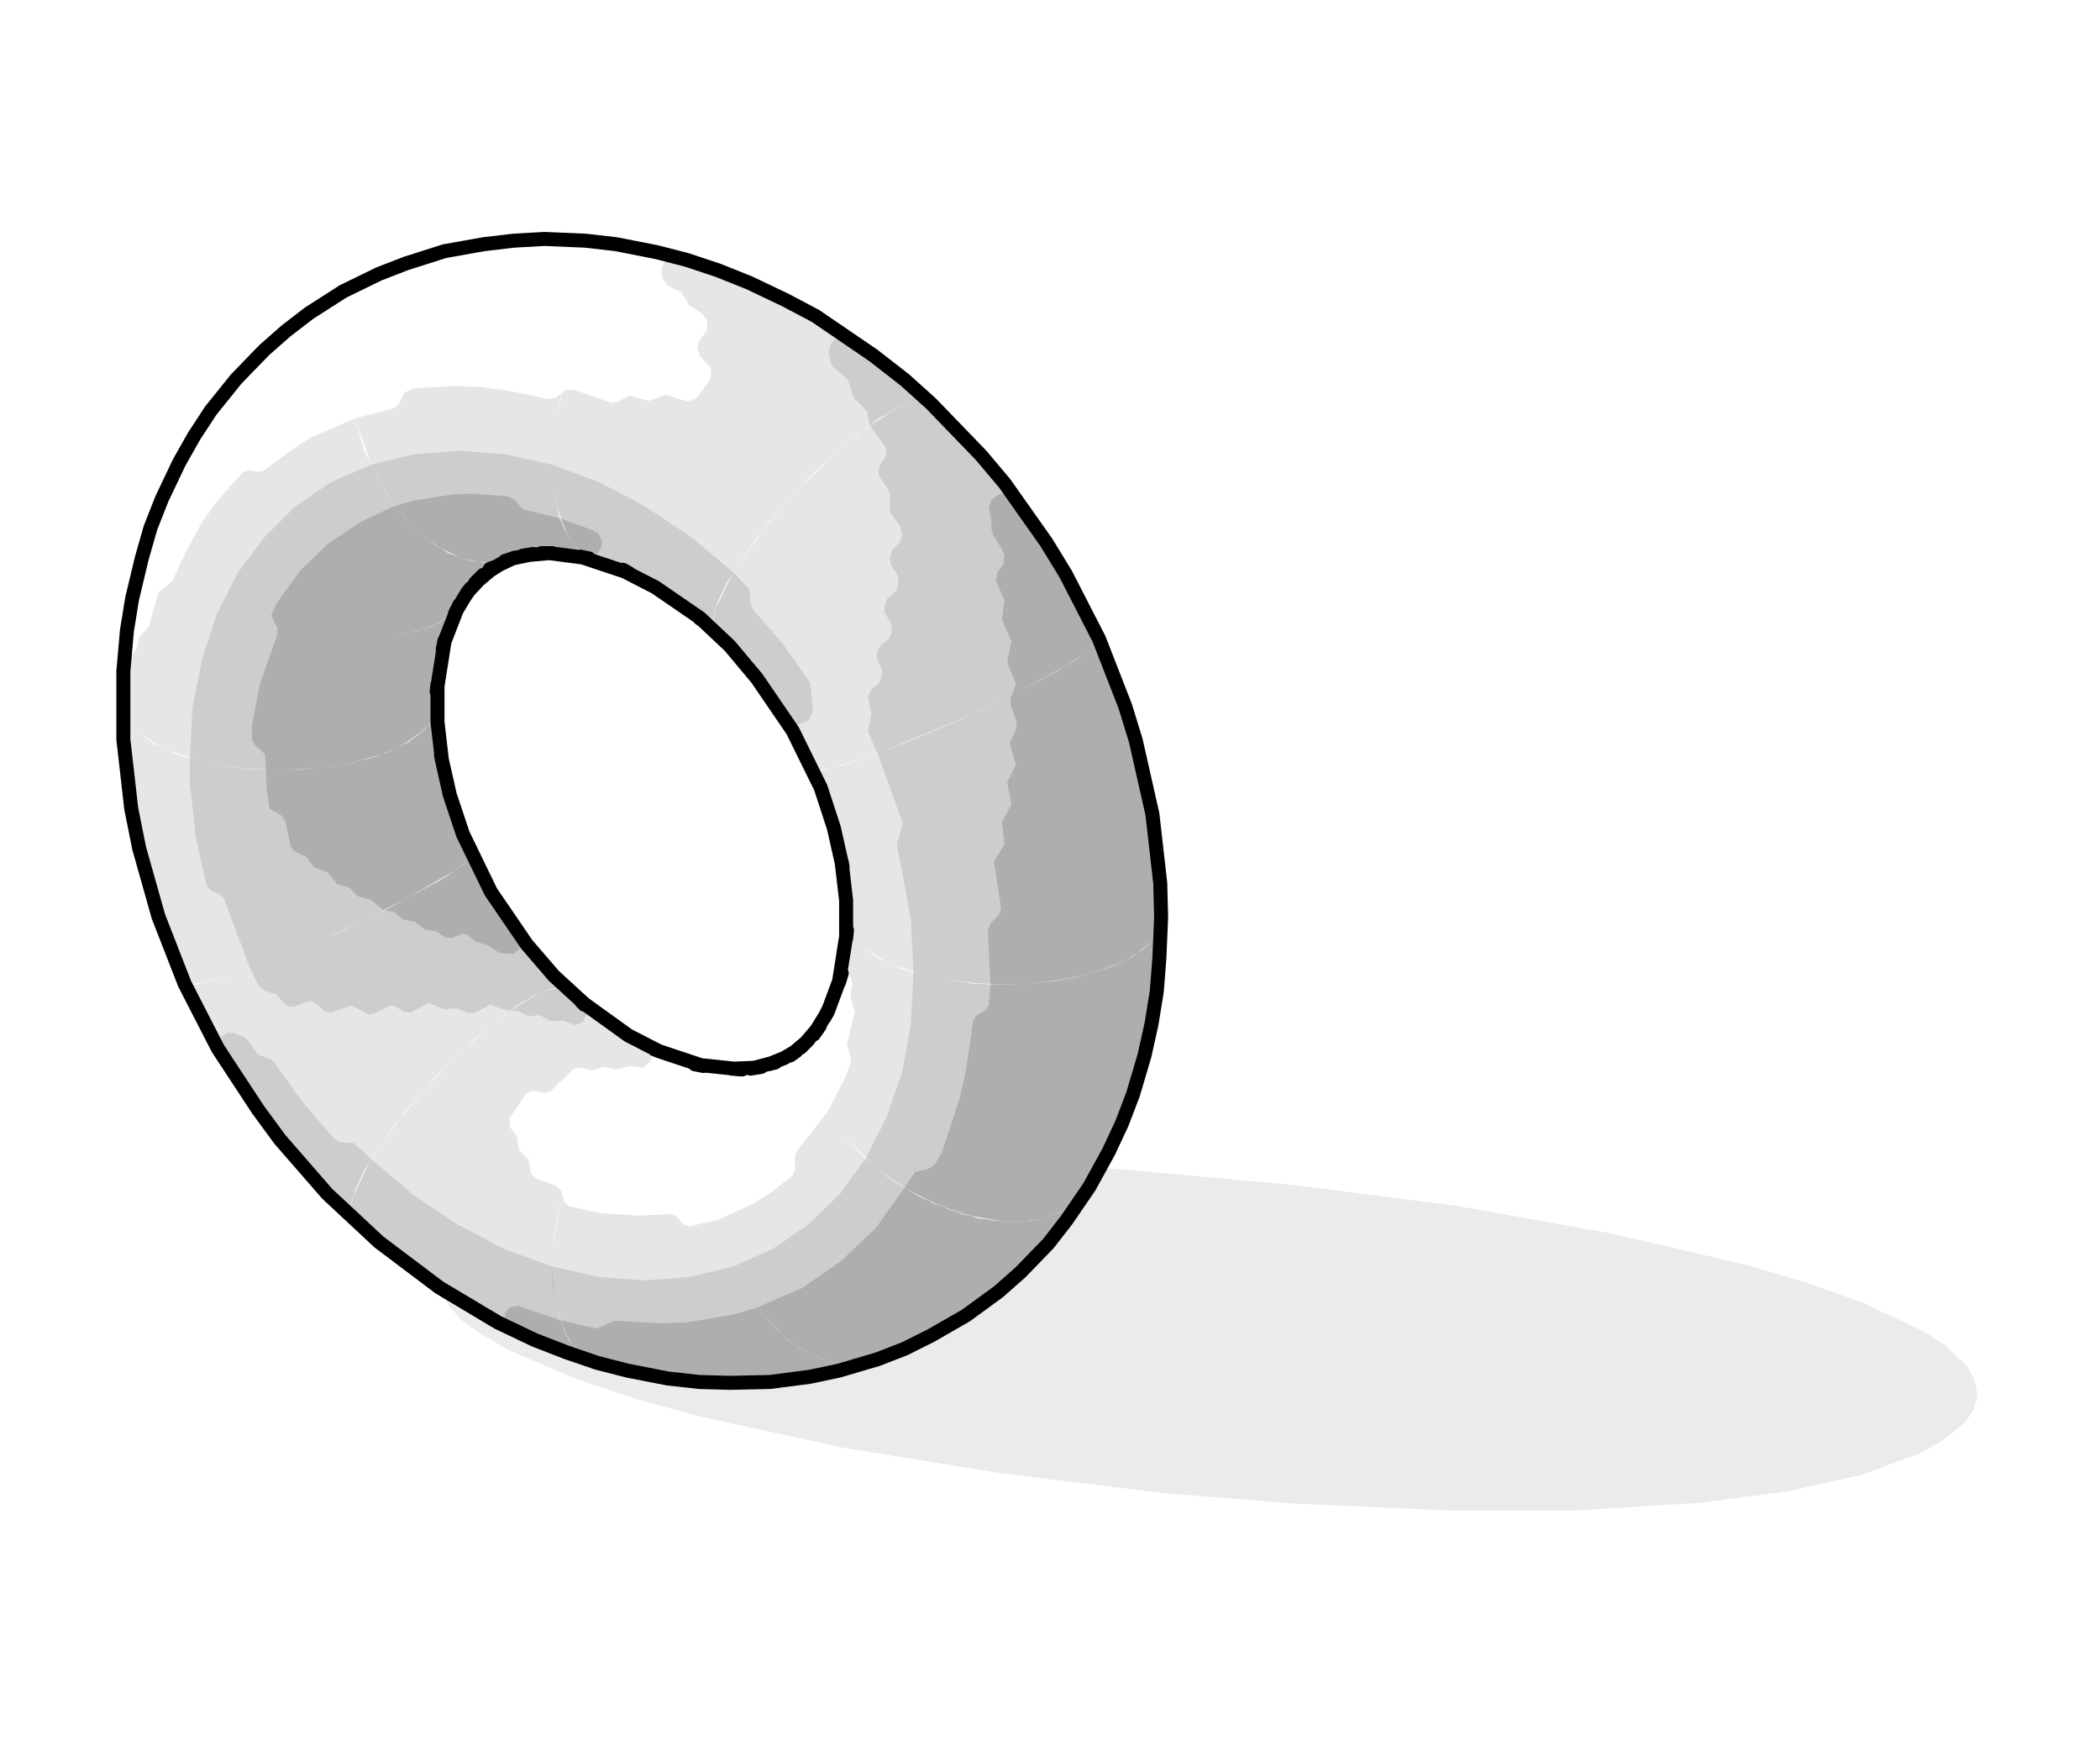
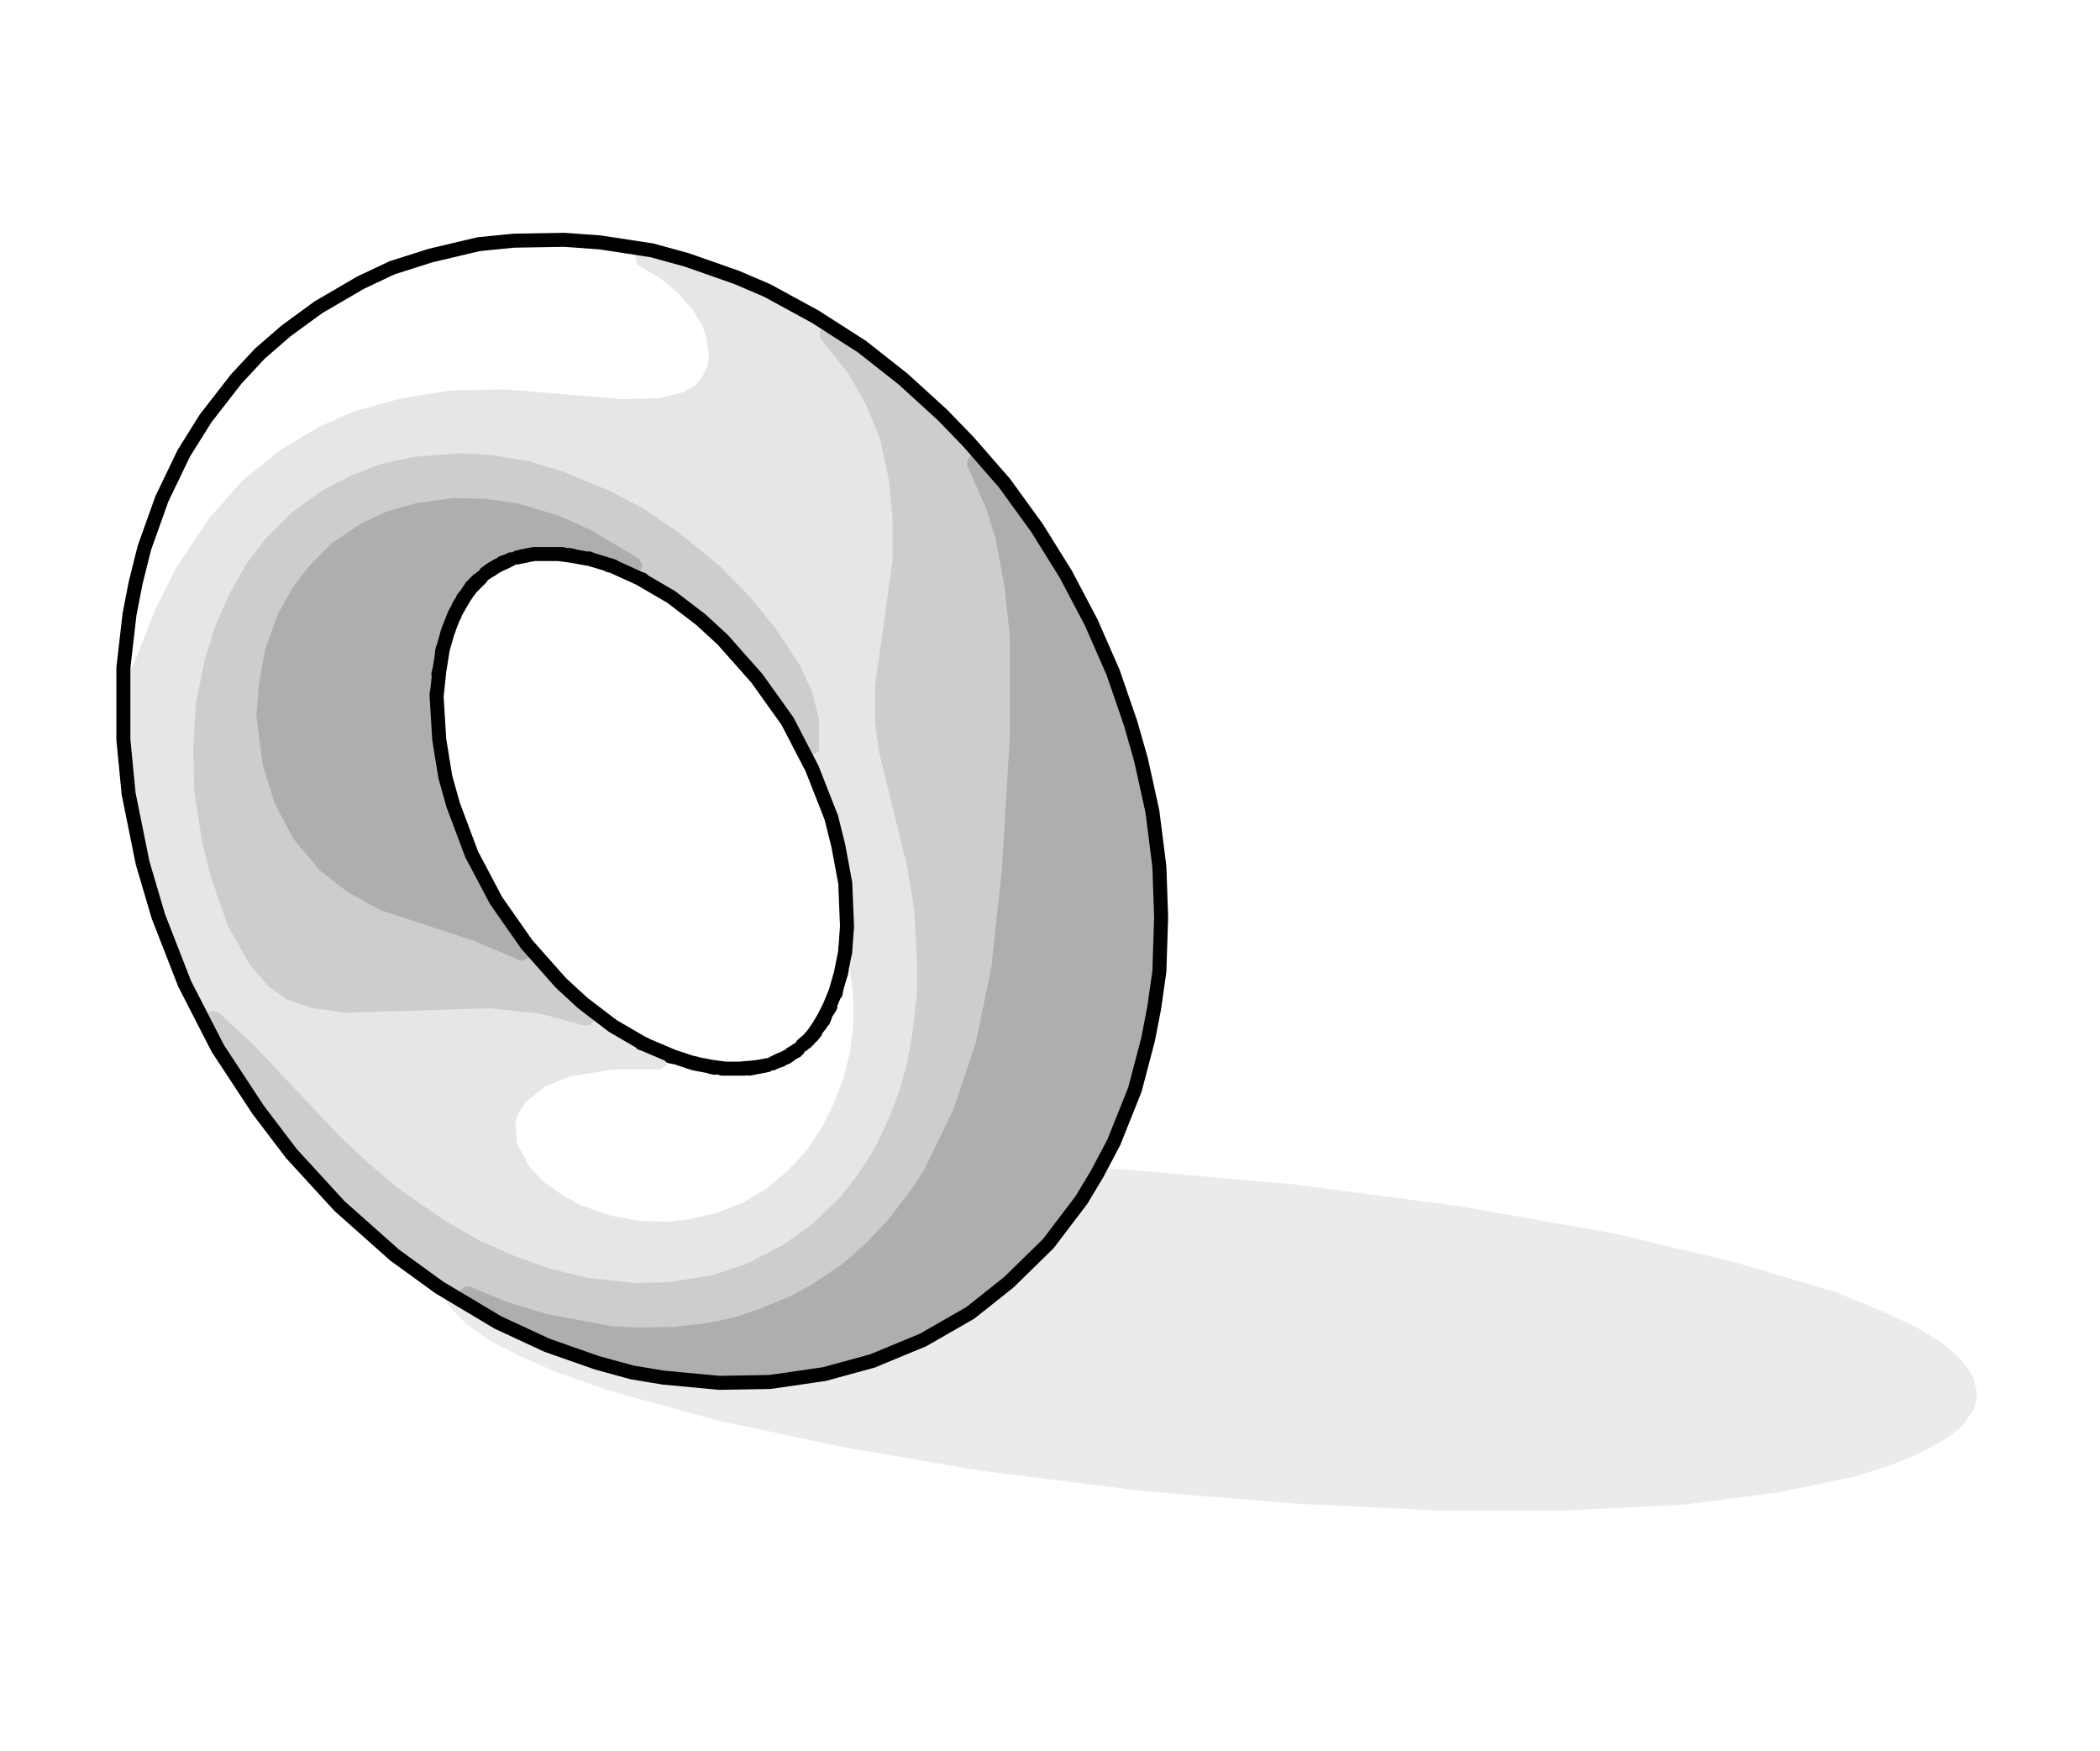
<svg xmlns="http://www.w3.org/2000/svg" viewBox="0 0 240 200" role="img">
  <g fill="currentColor" stroke="none" fill-rule="evenodd">
-     <path fill-opacity="0.08" d="M50.4 147.2 L56.9 151.1 L61.1 153.1 L68.2 155.7 L71.7 156.6 L76.3 157.5 L83.4 158.0 L88.0 157.9 L92.6 157.3 L99.1 155.7 L103.4 154.1 L107.5 152.1 L110.4 150.3 L114.1 147.6 L116.6 145.4 L119.8 142.1 L122.6 138.4 L125.7 133.5 L128.2 133.6 L147.9 135.4 L166.6 137.8 L184.0 140.9 L199.9 144.6 L206.3 146.5 L212.8 148.8 L220.0 152.2 L222.3 153.7 L224.9 156.2 L225.7 157.8 L226.0 159.4 L225.6 161.0 L224.6 162.5 L222.0 164.6 L219.5 166.0 L212.8 168.5 L204.3 170.4 L194.3 171.7 L179.8 172.6 L166.0 172.6 L148.0 171.8 L133.0 170.6 L114.2 168.3 L96.3 165.4 L79.8 161.8 L72.9 159.9 L66.0 157.6 L58.0 154.2 L54.8 152.3 L52.7 150.8 L51.3 149.2Z" />
-     <path fill-opacity="0.08" d="M63.4 148.3 L63.1 146.4 L63.1 144.7Z" />
-     <path fill-opacity="0.08" d="M64.4 152.0 L63.9 150.8 L63.7 150.0 L63.9 150.8Z" />
-     <path fill-opacity="0.1" d="M81.5 71.8 L81.7 69.7 L83.8 65.4 L87.6 60.0 L92.6 54.4 L97.9 49.7 L102.5 46.6 L104.2 45.9 L105.6 45.7 L106.5 46.2 L112.1 52.0 L117.2 58.5 L121.8 65.5 L125.6 73.0 L125.4 73.5 L124.5 74.3 L122.0 76.0 L111.8 81.3 L100.3 86.1 L96.5 87.4 L93.4 88.0 L92.8 87.8 L90.6 83.5 L88.0 79.4ZM93.8 90.0 L92.8 87.8 L93.9 88.0 L97.6 87.0 L103.3 85.0 L110.1 82.1 L120.8 76.7 L124.5 74.3 L125.4 73.5 L125.6 73.0 L128.6 80.7 L130.8 88.5 L132.3 97.0 L132.7 104.7 L132.4 106.4 L131.3 107.9 L130.5 108.6 L128.3 109.9 L124.0 111.4 L118.8 112.3 L113.2 112.5 L109.5 112.2 L106.0 111.6 L101.6 110.1 L98.5 108.1 L97.3 106.6 L96.9 105.9 L96.5 100.7 L95.9 96.8ZM67.3 63.7 L66.5 63.2 L65.0 61.5 L63.9 59.2 L63.1 54.8 L63.1 51.4 L63.6 47.8 L64.3 44.8 L64.8 44.5 L65.8 44.6 L69.8 46.0 L70.6 45.9 L71.9 45.2 L74.2 45.8 L76.1 45.1 L78.6 45.9 L79.6 45.5 L81.0 43.6 L81.3 42.8 L81.2 42.0 L80.0 40.7 L79.7 39.8 L79.9 39.0 L80.8 37.7 L80.8 36.6 L80.2 35.8 L78.8 34.9 L77.9 33.4 L76.4 32.7 L75.9 32.1 L75.6 31.4 L75.6 30.6 L75.9 30.0 L76.5 29.5 L78.5 29.7 L82.1 30.9 L86.4 32.6 L93.2 36.1 L99.9 40.6 L106.4 46.1 L105.6 45.7 L104.2 45.9 L102.5 46.6 L100.3 47.9 L96.6 50.8 L91.3 55.8 L86.5 61.4 L83.0 66.6 L81.7 69.7 L81.4 71.2 L81.7 72.2 L76.8 68.3 L73.1 66.0ZM126.2 132.6 L123.8 136.6 L122.0 138.1 L119.5 139.1 L116.7 139.6 L115.1 139.6 L111.8 139.2 L106.7 137.5 L101.8 134.8 L98.9 132.4 L96.5 129.8 L94.6 127.0 L96.6 123.1 L97.3 121.2 L96.8 119.3 L97.7 115.6 L97.2 114.0 L97.4 112.3 L97.0 111.0 L97.2 109.1 L96.7 107.2 L96.8 105.1 L97.3 106.6 L98.5 108.1 L100.4 109.5 L103.0 110.7 L106.0 111.6 L109.5 112.2 L115.1 112.5 L120.6 112.1 L124.0 111.4 L127.0 110.5 L129.5 109.3 L131.3 107.9 L132.4 106.4 L132.7 104.8 L132.2 113.2 L130.8 120.5 L128.2 128.3ZM56.5 64.3 L55.2 64.3 L52.6 63.7 L49.9 62.4 L47.4 60.4 L45.1 57.8 L43.2 54.8 L41.6 51.4 L40.6 47.8 L45.1 46.6 L45.6 46.1 L46.2 44.9 L47.1 44.4 L51.6 44.1 L54.8 44.2 L57.8 44.6 L62.8 45.6 L63.6 45.4 L64.2 44.9 L63.6 47.8 L63.1 51.4 L63.1 54.8 L63.6 57.8 L65.0 61.5 L66.5 63.2 L68.2 64.1 L65.5 63.5 L62.8 63.2 L60.5 63.4ZM99.3 155.6 L96.6 155.9 L94.0 155.3 L91.3 154.0 L88.8 152.0 L86.5 149.4 L84.6 146.4 L83.0 143.0 L82.0 139.4 L86.1 137.5 L87.9 136.4 L90.6 134.3 L90.9 133.5 L90.8 132.3 L91.0 131.6 L94.6 127.0 L96.5 129.8 L100.3 133.6 L105.0 136.7 L110.1 138.8 L115.1 139.6 L118.1 139.5 L120.8 138.7 L122.0 138.1 L123.0 137.4 L124.5 135.6 L121.9 139.4 L119.7 142.1 L116.6 145.4 L114.0 147.6 L110.4 150.3 L107.5 152.1 L103.4 154.1ZM51.3 70.4 L49.1 71.7 L47.8 72.1 L46.4 72.4 L43.4 72.6 L38.4 71.8 L33.3 69.7 L30.1 67.7 L25.9 64.1 L22.9 60.0 L24.6 57.5 L27.7 54.0 L28.3 53.7 L29.5 53.9 L30.1 53.8 L33.2 51.5 L35.5 50.0 L40.6 47.8 L42.4 53.1 L44.1 56.4 L46.2 59.2 L48.7 61.5 L51.2 63.2 L53.9 64.1 L56.5 64.3 L58.9 63.7 L56.0 65.2 L54.7 66.3ZM68.6 155.8 L67.3 155.3 L65.7 154.0 L64.4 152.0 L63.6 149.4 L63.1 146.4 L63.1 143.0 L63.6 139.4 L64.2 136.4 L64.5 137.3 L65.0 137.8 L68.5 138.6 L73.0 138.9 L76.7 138.7 L77.3 139.0 L78.1 139.9 L78.8 140.1 L82.0 139.4 L83.0 143.0 L84.6 146.4 L86.5 149.4 L88.8 152.0 L91.3 154.0 L94.0 155.3 L96.6 155.9 L99.1 155.7 L92.5 157.3 L88.0 157.9 L84.5 158.1 L79.9 157.9 L76.4 157.5ZM14.2 76.8 L14.7 76.1 L15.0 75.0 L15.6 74.2 L15.9 72.8 L17.0 71.6 L18.1 67.7 L19.7 66.4 L21.4 62.7 L22.9 60.0 L25.9 64.1 L30.1 67.7 L33.3 69.7 L38.4 71.8 L43.4 72.6 L46.4 72.4 L49.1 71.7 L50.3 71.1 L51.3 70.4 L52.8 68.6 L51.7 70.7 L50.8 73.3 L50.1 77.0 L49.9 81.1 L49.1 82.7 L47.7 84.1 L45.5 85.4 L42.8 86.5 L39.6 87.3 L34.2 88.0 L28.5 87.9 L23.3 87.1 L18.8 85.6 L15.7 83.6 L14.5 82.1 L14.0 80.6ZM43.3 141.9 L40.3 139.2 L40.1 138.8 L40.3 136.8 L41.6 133.7 L45.1 128.5 L48.7 124.3 L52.6 120.2 L57.7 115.9 L61.1 113.7 L62.8 113.0 L64.2 112.8 L64.7 112.9 L69.9 117.1 L74.3 119.8 L74.5 120.5 L74.4 121.2 L73.5 122.0 L71.9 121.8 L70.4 122.2 L69.0 121.9 L67.6 122.3 L66.3 122.0 L65.6 122.1 L62.9 124.7 L62.2 124.9 L61.0 124.6 L60.2 124.9 L58.2 127.8 L58.3 128.8 L59.1 129.9 L59.3 131.4 L60.4 132.5 L60.7 134.1 L61.2 134.6 L63.6 135.5 L64.2 136.2 L63.1 143.0 L63.1 146.4 L63.6 149.4 L65.0 153.1 L66.5 154.8 L68.2 155.7 L61.2 153.1 L56.9 151.1 L50.1 147.1ZM14.0 80.7 L14.5 82.1 L15.7 83.6 L17.6 85.0 L20.2 86.2 L23.3 87.1 L26.7 87.7 L32.3 88.0 L37.8 87.6 L41.2 86.9 L44.2 86.0 L46.7 84.8 L48.5 83.4 L49.6 81.9 L49.9 80.3 L50.2 84.6 L50.8 88.5 L52.1 93.1 L53.9 97.8 L52.8 98.9 L49.1 101.3 L38.4 106.7 L27.2 111.2 L23.8 112.2 L21.3 112.5 L19.5 108.6 L18.1 104.7 L15.9 96.9 L14.5 88.4ZM21.1 112.4 L21.7 112.6 L22.9 112.4 L27.2 111.2 L38.4 106.7 L49.1 101.3 L52.8 98.9 L53.7 98.1 L53.9 97.6 L56.1 101.9 L58.7 106.0 L61.7 109.8 L65.0 113.2 L64.2 112.8 L62.8 113.0 L61.1 113.7 L58.9 115.0 L53.9 119.0 L49.9 122.9 L46.2 127.1 L42.4 132.4 L40.3 136.8 L40.0 138.3 L40.3 139.2 L34.6 133.4 L29.5 126.9 L25.0 119.8Z" />
-     <path fill-opacity="0.111" d="M99.4 48.6 L100.3 47.9 L103.4 46.2 L105.0 45.7 L105.6 45.7 L106.4 46.1 L112.1 52.0 L117.2 58.5 L121.8 65.5 L125.6 73.0 L125.0 73.9 L123.0 75.4 L116.7 78.9 L108.4 82.9 L100.3 86.1 L99.2 83.6 L99.6 81.6 L99.2 79.7 L99.5 78.9 L100.5 78.0 L100.8 77.2 L100.8 76.5 L100.2 75.2 L100.3 74.3 L100.6 73.8 L101.6 73.0 L101.9 72.2 L101.9 71.3 L101.1 70.0 L101.1 69.2 L101.4 68.4 L102.5 67.4 L102.7 66.4 L102.6 65.7 L101.8 64.5 L101.7 63.6 L102.0 62.8 L102.9 61.9 L103.1 61.0 L102.9 60.2 L101.7 58.5 L101.7 56.3 L100.4 54.2 L100.5 53.3 L101.3 52.0 L101.2 51.1ZM81.7 72.2 L81.4 71.2 L82.0 68.7 L83.8 65.4 L85.6 67.3 L85.8 69.0 L86.1 69.7 L89.4 73.5 L92.6 78.0 L92.9 81.2 L92.4 82.3 L91.2 82.8 L90.0 82.3 L86.5 77.5ZM100.3 86.1 L108.4 82.9 L116.7 78.9 L123.0 75.4 L125.0 73.9 L125.6 73.0 L128.6 80.7 L130.8 88.5 L132.3 97.0 L132.7 104.7 L132.4 106.4 L131.3 107.9 L130.5 108.6 L128.3 109.9 L125.6 111.0 L120.6 112.1 L116.9 112.5 L111.3 112.4 L107.7 111.9 L104.4 111.2 L104.1 105.0 L102.5 96.5 L103.2 94.1ZM96.9 38.6 L99.9 40.6 L106.4 46.1 L105.6 45.7 L104.2 45.9 L102.5 46.6 L99.4 48.6 L99.1 47.0 L97.6 45.5 L96.9 43.4 L95.3 42.0 L94.9 41.3 L94.7 40.2 L95.0 39.2 L95.7 38.6ZM67.3 63.7 L66.5 63.2 L65.0 61.5 L63.6 57.8 L63.1 53.1 L68.5 55.1 L73.8 57.9 L78.9 61.3 L83.8 65.4 L81.7 69.7 L81.4 71.2 L81.7 72.2 L76.8 68.3 L73.1 66.0ZM126.2 132.6 L123.8 136.6 L122.0 138.1 L119.5 139.1 L116.7 139.6 L115.1 139.6 L111.8 139.2 L106.7 137.5 L101.8 134.8 L98.9 132.4 L101.3 127.7 L103.1 122.5 L104.1 117.0 L104.4 111.2 L107.7 111.9 L113.2 112.5 L116.9 112.5 L122.4 111.8 L125.6 111.0 L129.5 109.3 L131.9 107.2 L132.4 106.4 L132.7 104.8 L132.2 113.2 L130.8 120.5 L128.2 128.3ZM56.5 64.3 L53.9 64.1 L52.6 63.7 L49.9 62.4 L46.2 59.2 L44.1 56.4 L42.4 53.1 L47.3 51.9 L52.4 51.5 L57.7 51.9 L63.1 53.1 L63.6 57.8 L64.4 60.4 L65.7 62.4 L66.5 63.2 L68.2 64.1 L65.5 63.5 L62.8 63.2 L60.5 63.4ZM99.3 155.6 L97.9 155.9 L95.3 155.7 L92.6 154.7 L91.3 154.0 L88.8 152.0 L86.5 149.4 L83.8 144.7 L88.3 142.7 L92.4 139.9 L96.0 136.4 L98.9 132.4 L101.8 134.8 L105.0 136.7 L108.4 138.2 L113.5 139.5 L116.7 139.6 L119.5 139.1 L122.0 138.1 L123.0 137.4 L124.5 135.6 L121.9 139.4 L119.7 142.1 L116.6 145.4 L114.0 147.6 L110.4 150.3 L107.5 152.1 L103.4 154.1ZM51.3 70.4 L49.1 71.7 L46.4 72.4 L45.0 72.6 L41.8 72.5 L38.4 71.8 L35.0 70.5 L31.6 68.8 L27.2 65.4 L30.2 61.4 L33.7 57.9 L37.8 55.1 L42.4 53.1 L44.1 56.4 L46.2 59.2 L49.9 62.4 L52.6 63.7 L55.2 64.3 L57.7 64.1 L58.9 63.7 L56.0 65.2 L54.7 66.3ZM68.6 155.8 L66.5 154.8 L65.0 153.1 L64.4 152.0 L63.3 148.0 L63.1 144.7 L68.4 145.9 L73.7 146.3 L78.8 145.9 L83.8 144.7 L86.5 149.4 L90.0 153.1 L92.6 154.7 L94.0 155.3 L96.6 155.9 L99.1 155.7 L92.5 157.3 L88.0 157.9 L84.5 158.1 L79.9 157.9 L76.4 157.5ZM50.1 77.1 L49.9 81.1 L49.1 82.7 L46.7 84.8 L42.8 86.5 L37.8 87.6 L32.3 88.0 L26.7 87.7 L21.7 86.7 L22.0 80.8 L23.1 75.3 L24.8 70.1 L27.2 65.4 L31.6 68.8 L35.0 70.5 L38.4 71.8 L41.8 72.5 L45.0 72.6 L46.4 72.4 L49.1 71.7 L51.3 70.4 L52.8 68.6 L51.1 72.4ZM43.3 141.9 L40.3 139.2 L40.0 138.3 L40.6 135.8 L42.4 132.4 L47.2 136.5 L52.3 139.9 L57.6 142.7 L63.1 144.7 L63.3 148.0 L64.4 152.0 L65.7 154.0 L66.5 154.8 L68.2 155.7 L61.2 153.1 L56.9 151.1 L50.1 147.1ZM58.2 115.5 L62.0 113.3 L64.2 112.8 L64.7 112.9 L66.7 114.7 L67.1 115.8 L66.6 116.8 L65.6 117.1 L64.4 116.6 L63.0 116.7 L61.7 116.0 L60.4 116.1 L59.2 115.5ZM21.7 89.6 L21.7 86.7 L26.7 87.7 L32.3 88.0 L37.8 87.6 L42.8 86.5 L46.7 84.8 L48.5 83.4 L49.6 81.9 L49.9 80.3 L50.2 84.6 L50.8 88.5 L52.1 93.1 L53.9 97.8 L52.8 98.9 L51.3 100.0 L45.0 103.5 L36.7 107.4 L28.6 110.7 L25.6 102.7 L25.1 102.2 L24.0 101.7 L23.6 101.1 L22.4 95.8ZM29.5 112.5 L28.6 110.7 L38.4 106.7 L46.4 102.7 L52.1 99.4 L53.7 98.1 L53.9 97.6 L56.1 101.9 L58.7 106.0 L61.7 109.8 L65.0 113.2 L64.2 112.8 L62.8 113.0 L61.1 113.7 L58.1 115.5 L56.0 114.8 L54.3 115.7 L53.6 115.8 L52.2 115.2 L50.7 115.3 L49.0 114.6 L46.9 115.7 L46.2 115.6 L45.2 115.0 L44.6 114.9 L42.8 115.8 L42.1 115.9 L40.2 114.9 L37.8 115.7 L37.0 115.5 L36.2 114.7 L35.6 114.4 L34.9 114.5 L33.7 115.0 L33.0 115.0 L32.4 114.6 L31.6 113.6 L30.2 113.2ZM26.7 118.0 L28.1 118.6 L29.5 120.5 L31.1 121.1 L34.8 126.2 L38.2 130.1 L38.8 130.5 L40.4 130.6 L42.4 132.4 L40.3 136.8 L40.0 138.3 L40.3 139.2 L37.4 136.4 L32.0 130.2 L27.1 123.4 L25.0 119.5 L25.4 118.4 L26.0 118.0Z" />
-     <path fill-opacity="0.15" d="M113.3 60.4 L113.3 59.4 L113.0 58.1 L113.3 57.1 L114.3 56.4 L115.6 56.6 L117.3 58.6 L121.8 65.5 L125.6 73.0 L125.0 73.9 L123.0 75.4 L115.6 79.5 L116.1 78.2 L115.1 75.6 L115.6 73.3 L114.5 70.8 L114.8 68.6 L113.8 66.3 L114.0 65.4 L114.7 64.4 L114.8 63.5 L114.6 62.9 L113.5 61.1ZM132.7 104.8 L132.4 106.4 L131.3 107.9 L129.5 109.3 L127.0 110.5 L124.0 111.4 L120.6 112.1 L116.9 112.5 L113.2 112.5 L112.9 106.3 L113.2 105.5 L114.2 104.5 L114.4 103.7 L113.6 98.5 L114.8 96.4 L114.5 94.0 L115.6 91.9 L115.1 89.4 L116.1 87.4 L115.4 84.9 L116.1 83.4 L116.2 82.6 L115.5 80.5 L115.5 79.7 L115.6 79.5 L120.8 76.7 L123.8 74.8 L125.0 73.9 L125.6 73.0 L128.6 80.7 L130.8 88.5 L132.3 96.9ZM67.3 63.7 L65.7 62.4 L65.0 61.5 L63.9 59.2 L67.8 60.6 L68.4 61.0 L68.8 61.8 L68.7 62.6 L68.3 63.2ZM124.5 135.6 L123.0 137.4 L120.8 138.7 L118.1 139.5 L115.1 139.6 L110.1 138.8 L106.7 137.5 L103.3 135.8 L104.6 133.9 L106.2 133.5 L106.9 133.0 L107.7 131.5 L109.7 125.4 L110.4 122.3 L111.2 116.7 L111.5 116.1 L112.5 115.5 L113.0 114.9 L113.2 112.5 L116.9 112.5 L120.6 112.1 L124.0 111.4 L127.0 110.5 L129.5 109.3 L131.3 107.9 L132.4 106.4 L132.7 104.8 L132.2 113.2 L130.8 120.5 L128.2 128.3ZM56.5 64.3 L55.2 64.3 L52.6 63.7 L51.2 63.2 L48.7 61.5 L45.1 57.8 L47.3 57.2 L51.7 56.5 L54.1 56.4 L58.0 56.7 L58.7 57.0 L59.8 58.2 L63.9 59.2 L65.0 61.5 L65.7 62.4 L66.5 63.2 L68.2 64.1 L65.5 63.5 L62.8 63.2 L60.5 63.4ZM99.3 155.6 L96.6 155.9 L95.3 155.7 L92.6 154.7 L90.0 153.1 L88.8 152.0 L86.5 149.4 L91.6 147.2 L96.1 144.1 L100.1 140.3 L103.3 135.8 L108.4 138.2 L111.8 139.2 L115.1 139.6 L118.1 139.5 L120.8 138.7 L123.0 137.4 L124.5 135.6 L121.9 139.4 L119.7 142.1 L116.6 145.4 L114.0 147.6 L110.4 150.3 L107.5 152.1 L103.4 154.1ZM52.1 69.5 L50.3 71.1 L47.8 72.1 L45.0 72.6 L41.8 72.5 L38.4 71.8 L35.0 70.5 L31.7 68.8 L34.3 65.2 L37.5 62.1 L41.1 59.7 L45.1 57.8 L48.7 61.5 L49.9 62.4 L52.6 63.7 L55.2 64.3 L56.5 64.3 L58.9 63.7 L57.1 64.5 L55.5 65.5 L54.1 66.9ZM68.6 155.8 L67.3 155.3 L65.7 154.0 L64.4 152.0 L63.9 150.8 L68.2 151.8 L70.2 150.9 L75.4 151.2 L78.4 151.1 L83.8 150.2 L86.5 149.4 L88.8 152.0 L90.0 153.1 L92.6 154.7 L95.3 155.7 L96.6 155.9 L99.1 155.7 L92.5 157.3 L88.0 157.9 L84.5 158.1 L79.9 157.9 L76.4 157.5ZM28.8 84.5 L28.8 82.8 L29.7 78.2 L31.7 72.5 L31.7 71.8 L31.0 70.3 L31.7 68.8 L35.0 70.5 L38.4 71.8 L41.8 72.5 L45.0 72.6 L46.4 72.4 L49.1 71.7 L51.3 70.4 L52.8 68.6 L51.7 70.7 L50.8 73.3 L50.1 77.0 L49.9 81.1 L49.6 81.9 L48.5 83.4 L46.7 84.8 L44.2 86.0 L39.6 87.3 L36.0 87.8 L30.4 88.0 L30.3 86.2 L29.1 85.1ZM59.2 149.2 L63.9 150.8 L64.4 152.0 L65.7 154.0 L66.5 154.8 L68.2 155.7 L64.6 154.5 L58.2 151.7 L57.7 150.9 L57.7 150.1 L58.2 149.4ZM30.5 90.4 L30.4 88.0 L36.0 87.8 L39.6 87.3 L42.8 86.5 L45.5 85.4 L48.5 83.4 L49.6 81.9 L49.9 80.3 L50.2 84.6 L50.8 88.5 L52.1 93.1 L53.9 97.8 L52.8 98.9 L50.3 100.6 L43.8 104.0 L42.4 102.8 L40.9 102.4 L39.9 101.4 L38.5 101.0 L37.5 99.7 L35.9 99.1 L35.0 97.9 L33.5 97.2 L33.2 96.6 L32.6 93.8 L32.2 93.2 L30.8 92.4ZM44.0 104.0 L52.1 99.4 L53.7 98.1 L53.9 97.6 L56.1 101.9 L59.4 106.9 L59.6 108.0 L59.2 108.6 L58.7 109.0 L57.1 108.9 L55.7 108.0 L54.4 107.6 L53.4 106.8 L52.8 106.7 L51.6 107.2 L50.9 107.1 L49.8 106.4 L48.5 106.2 L47.4 105.3 L46.1 105.1 L45.0 104.2Z" />
+     <path fill-opacity="0.08" d="M50.3 147.2 L56.9 151.1 L62.5 153.7 L68.2 155.7 L72.2 156.8 L78.1 157.7 L82.2 158.0 L88.0 157.9 L92.0 157.4 L97.5 156.2 L101.9 154.7 L107.0 152.4 L110.9 150.0 L115.3 146.5 L119.8 142.1 L123.3 137.6 L125.8 133.5 L128.2 133.6 L147.7 135.3 L166.7 137.8 L184.3 140.9 L198.2 144.2 L209.7 147.6 L215.1 149.8 L219.1 151.7 L221.9 153.4 L224.2 155.4 L225.5 157.3 L226.0 159.4 L225.6 161.0 L224.3 162.9 L222.5 164.3 L219.5 166.0 L216.4 167.3 L212.0 168.7 L203.3 170.5 L192.7 171.9 L178.8 172.6 L164.6 172.6 L148.0 171.8 L130.9 170.4 L111.8 168.0 L96.1 165.3 L81.6 162.2 L69.3 158.8 L63.4 156.7 L59.5 155.0 L56.2 153.3 L53.3 151.3 L51.3 149.2Z" />
+     <path fill-opacity="0.08" d="M63.7 150.1 L63.6 149.4 L63.4 148.7 L63.6 149.4Z" />
+     <path fill-opacity="0.08" d="M64.2 151.4 L64.0 150.8 L64.2 151.4Z" />
+     <path fill-opacity="0.08" d="M65.0 153.1 L64.8 152.8 L65.0 153.1Z" />
+     <path fill-opacity="0.1" d="M71.1 45.6 L75.3 45.5 L78.1 44.8 L79.4 44.1 L80.3 43.0 L80.9 41.7 L81.0 40.4 L80.7 38.5 L80.3 37.3 L79.1 35.3 L77.5 33.5 L75.6 31.9 L72.8 30.2 L72.6 29.2 L73.3 28.5 L76.8 29.2 L82.5 31.0 L87.8 33.2 L93.2 36.1 L98.5 39.6 L104.8 44.6 L109.4 49.0 L114.8 55.2 L119.6 62.0 L123.8 69.2 L127.2 76.8 L129.3 82.6 L130.9 88.7 L132.0 94.7 L132.6 100.9 L132.7 107.1 L132.3 112.9 L131.3 118.8 L130.2 122.8 L128.2 128.4 L125.7 133.6 L123.3 137.6 L119.8 142.1 L115.8 146.1 L112.2 149.1 L107.5 152.1 L103.4 154.1 L98.1 156.1 L92.0 157.5 L86.3 158.1 L79.9 157.9 L74.0 157.2 L68.2 155.7 L62.5 153.7 L56.9 151.1 L50.2 147.2 L45.1 143.4 L40.4 139.4 L36.0 134.9 L30.7 128.5 L26.0 121.6 L22.9 116.2 L19.5 108.6 L17.5 102.8 L15.8 96.7 L14.7 90.7 L14.1 84.5 L14.1 77.3 L14.3 76.8 L15.2 76.1 L17.8 69.5 L20.0 65.1 L23.9 59.2 L27.6 55.0 L31.9 51.5 L36.6 48.7 L40.5 47.0 L45.9 45.5 L51.6 44.6 L57.8 44.5ZM64.2 136.5 L66.4 137.7 L69.8 138.9 L73.1 139.5 L76.4 139.6 L78.7 139.3 L81.9 138.6 L84.9 137.4 L87.6 135.8 L90.1 133.7 L92.3 131.3 L94.0 128.7 L95.2 126.3 L96.4 123.2 L97.1 120.4 L97.5 117.4 L97.5 113.8 L96.7 107.0 L96.5 100.9 L95.2 94.4 L93.8 90.0 L92.3 86.7 L90.0 82.5 L88.0 79.4 L85.8 76.5 L82.6 73.1 L79.2 70.1 L75.8 67.7 L72.5 65.8 L69.1 64.4 L65.3 63.5 L62.2 63.3 L59.3 63.7 L56.9 64.6 L54.8 66.2 L53.1 68.2 L51.8 70.7 L50.6 74.2 L50.1 77.6 L50.0 81.4 L50.7 87.7 L52.1 93.1 L55.0 99.7 L58.1 105.0 L61.7 109.8 L65.7 113.8 L70.0 117.2 L72.7 118.8 L75.8 120.3 L76.3 120.9 L76.2 121.7 L75.4 122.2 L70.0 122.2 L65.1 123.0 L62.2 124.2 L60.1 125.9 L59.2 127.3 L58.9 128.3 L59.1 130.7 L60.5 133.3 L62.0 134.9Z" />
+     <path fill-opacity="0.111" d="M59.2 63.7 L56.9 64.6 L54.8 66.2 L52.8 68.6 L51.4 71.5 L50.4 75.1 L50.0 78.6 L50.0 82.5 L50.5 86.5 L51.2 89.9 L52.5 94.2 L54.4 98.7 L56.1 101.9 L60.2 107.9 L64.1 112.3 L67.8 115.5 L68.0 116.0 L67.9 116.6 L67.5 117.1 L66.9 117.2 L61.7 115.8 L55.9 115.2 L39.6 115.7 L35.8 115.2 L32.8 114.2 L30.7 112.7 L28.6 110.3 L26.1 105.9 L24.2 100.5 L23.1 96.2 L22.2 90.4 L22.1 85.3 L22.4 80.3 L23.4 75.4 L24.6 71.5 L26.2 67.9 L28.1 64.5 L30.4 61.5 L33.3 58.6 L36.9 56.0 L40.2 54.3 L43.6 53.0 L47.3 52.2 L52.4 51.8 L56.3 52.0 L60.4 52.7 L64.4 53.9 L69.7 56.1 L73.7 58.2 L77.5 60.8 L82.3 64.7 L85.7 68.2 L88.7 71.9 L91.4 76.0 L92.8 79.0 L93.6 82.1 L93.6 85.8 L92.9 86.3 L92.0 86.0 L88.7 80.4 L85.0 75.6 L81.0 71.6 L75.8 67.7 L71.5 65.4 L66.8 63.8 L62.5 63.3ZM24.3 115.5 L25.0 115.7 L28.8 119.2 L38.8 129.8 L42.1 132.9 L45.8 136.0 L50.9 139.5 L54.9 141.8 L59.0 143.6 L63.0 145.0 L67.2 146.0 L72.5 146.6 L76.5 146.5 L81.4 145.7 L85.1 144.5 L89.4 142.3 L92.8 139.9 L96.1 136.7 L97.9 134.4 L99.8 131.5 L101.5 128.0 L102.7 124.9 L103.7 121.4 L104.3 117.9 L104.8 113.5 L104.8 109.8 L104.5 104.1 L103.7 99.1 L100.5 86.1 L100.0 82.5 L100.0 78.4 L102.0 64.1 L102.0 59.1 L101.6 54.9 L100.6 50.2 L99.0 46.3 L96.9 42.6 L93.7 38.6 L93.7 37.8 L94.3 37.2 L95.1 37.3 L98.5 39.5 L104.8 44.6 L109.4 49.0 L114.8 55.2 L119.6 62.0 L122.8 67.4 L126.4 74.9 L128.6 80.7 L130.4 86.8 L131.7 92.7 L132.5 98.9 L132.8 104.7 L132.5 110.9 L131.6 117.0 L130.2 122.8 L128.9 126.8 L126.5 132.1 L123.6 137.1 L120.9 140.8 L117.1 145.0 L113.6 148.0 L109.0 151.3 L104.0 153.9 L99.7 155.6 L94.3 157.1 L89.7 157.8 L83.9 158.1 L78.1 157.8 L74.0 157.1 L68.2 155.7 L62.5 153.7 L56.9 151.1 L51.8 148.2 L46.6 144.6 L40.5 139.5 L36.0 134.9 L30.7 128.5 L26.0 121.6 L23.3 116.8 L23.4 115.9Z" />
+     <path fill-opacity="0.15" d="M59.1 63.7 L57.3 64.4 L55.5 65.5 L53.7 67.3 L52.5 69.2 L51.4 71.5 L50.6 74.2 L50.2 76.7 L50.0 80.3 L50.5 86.5 L52.1 93.1 L53.9 97.6 L55.5 100.8 L58.1 105.0 L60.6 108.4 L60.5 109.4 L59.6 109.8 L54.2 107.5 L43.5 104.0 L39.7 101.9 L36.6 99.5 L33.5 95.8 L31.4 91.8 L30.0 87.3 L29.3 81.7 L29.6 78.1 L30.3 74.2 L31.7 70.3 L33.4 67.2 L35.4 64.6 L38.0 62.0 L41.3 59.8 L44.3 58.4 L47.5 57.5 L51.9 56.9 L55.5 57.0 L59.1 57.5 L63.8 58.9 L67.4 60.5 L73.0 63.8 L73.4 64.6 L73.1 65.4 L72.3 65.6 L68.2 64.1 L65.3 63.5 L62.2 63.3ZM53.1 147.0 L53.7 147.0 L57.8 148.7 L62.3 150.1 L69.8 151.5 L72.8 151.7 L77.2 151.6 L81.3 151.1 L84.0 150.5 L86.7 149.6 L90.5 148.0 L92.9 146.7 L96.3 144.4 L98.9 142.1 L101.3 139.6 L103.8 136.4 L105.6 133.7 L108.9 126.9 L111.5 119.2 L113.3 110.5 L114.5 99.4 L115.4 84.3 L115.4 72.6 L114.8 67.0 L113.8 61.6 L112.7 58.1 L110.5 53.1 L110.6 52.5 L111.0 52.0 L111.5 51.8 L112.1 52.0 L116.0 56.8 L119.6 62.0 L122.8 67.4 L125.5 72.8 L128.0 78.7 L129.3 82.8 L130.9 88.7 L132.0 94.7 L132.6 100.9 L132.7 106.7 L132.5 111.0 L131.6 117.0 L130.2 122.8 L128.9 126.8 L126.5 132.1 L124.5 135.6 L121.3 140.3 L118.2 143.8 L114.1 147.6 L110.9 150.0 L107.0 152.4 L101.9 154.8 L97.5 156.2 L92.0 157.5 L86.3 158.1 L80.4 158.0 L75.8 157.4 L70.0 156.2 L62.5 153.7 L55.2 150.2 L52.5 148.5 L52.5 147.6Z" />
  </g>
-   <path fill="none" stroke="currentColor" stroke-width="1.6" stroke-linejoin="round" stroke-linecap="round" d="M50.0 78.4 L50.0 82.5 L50.5 86.8M50.0 78.4 L49.9 79.0 L50.0 78.2 L50.0 78.4M50.8 73.3 L50.0 78.4M50.5 86.8 L51.4 90.8 L52.9 95.3 L56.1 101.9 L60.2 107.9 L63.3 111.5 L66.8 114.7M50.5 86.8 L50.5 86.8 L50.4 86.3 L50.5 86.8M50.8 73.3 L50.6 74.2 L50.8 73.2 L50.8 73.3M52.2 69.7 L50.8 73.3M52.2 69.7 L52.0 70.1 L52.5 69.1 L52.2 69.7M53.4 67.7 L52.2 69.7M53.4 67.7 L53.1 68.2 L53.8 67.2 L53.4 67.7M54.7 66.3 L53.4 67.7M54.7 66.3 L54.3 66.6 L55.2 65.7 L54.7 66.3M56.0 65.2 L54.7 66.3M56.0 65.2 L55.8 65.3 L56.5 64.8M57.1 64.5 L56.0 65.2M56.5 64.8 L56.0 65.0 L56.5 64.8M58.6 63.8 L57.1 64.5M58.6 63.8 L57.7 64.1 L58.9 63.7 L58.6 63.8M60.5 63.4 L58.6 63.8M60.5 63.4 L59.7 63.5 L60.9 63.3 L60.5 63.4M62.8 63.2 L60.5 63.4M66.6 63.7 L62.8 63.2M62.8 63.2 L61.9 63.2 L63.1 63.2 L62.8 63.2M66.6 63.7 L66.3 63.6 L67.3 63.8 L66.6 63.7M71.4 65.3 L66.6 63.7M66.8 114.7 L71.8 118.3 L75.3 120.1M66.8 114.7 L66.8 114.8 L66.4 114.4 L66.8 114.7M71.4 65.3 L71.2 65.1 L71.9 65.5 L71.4 65.3M80.0 70.6 L74.9 67.1 L71.4 65.3M75.3 120.1 L80.1 121.7M75.3 120.1 L75.6 120.2 L74.8 119.9 L75.3 120.1M80.0 70.6 L79.9 70.6 L80.3 70.9 L80.0 70.6M96.2 98.6 L95.3 94.6 L93.8 90.0 L90.6 83.5 L86.5 77.5 L83.4 73.8 L80.0 70.6M80.1 121.7 L83.9 122.1M80.1 121.7 L80.4 121.8 L79.4 121.6 L80.1 121.7M83.9 122.1 L84.8 122.2 L83.6 122.1 L83.9 122.1M83.9 122.1 L86.2 122.0M86.2 122.0 L87.0 121.9 L85.8 122.1 L86.2 122.0M86.2 122.0 L88.1 121.5M88.6 121.4 L87.8 121.6 L88.1 121.5M88.1 121.5 L89.6 120.9M89.6 120.9 L90.8 120.2M90.3 120.6 L90.7 120.3 L90.3 120.6M90.8 120.2 L91.0 120.1 L90.3 120.6M90.8 120.2 L92.1 119.1M92.1 119.1 L92.4 118.8 L91.5 119.7 L92.1 119.1M92.1 119.1 L93.3 117.7M93.3 117.7 L93.7 117.2 L93.0 118.2 L93.3 117.7M93.3 117.7 L94.6 115.6M94.6 115.6 L94.7 115.3 L94.2 116.3 L94.6 115.6M94.6 115.6 L95.9 112.1M95.9 112.1 L96.2 111.2 L95.9 112.2 L95.9 112.1M95.9 112.1 L96.7 107.0M96.2 98.6 L96.2 98.5 L96.3 99.1 L96.2 98.6M96.7 107.0 L96.7 102.9 L96.2 98.6M96.7 107.0 L96.8 106.3 L96.7 107.2 L96.7 107.0M132.7 104.8 L132.5 109.5 L132.2 113.3 L131.6 117.0 L130.8 120.6 L129.5 125.0 L128.2 128.4 L126.7 131.6 L124.5 135.6 L121.9 139.4 L119.8 142.1 L116.6 145.4 L114.1 147.6 L110.4 150.3 L106.4 152.6 L103.4 154.1 L100.3 155.3 L95.9 156.6 L92.6 157.3 L88.0 157.9 L83.4 158.0 L79.9 157.9 L76.3 157.5 L71.7 156.6 L68.2 155.7 L64.7 154.5 L61.1 153.1 L56.9 151.1 L50.2 147.1 L43.3 141.9 L37.4 136.4 L32.0 130.2 L29.5 126.8 L24.9 119.8 L21.1 112.4 L18.1 104.7 L15.9 96.9 L15.0 92.4 L14.1 84.5 L14.1 76.7 L14.5 72.1 L15.1 68.4 L16.2 63.8 L17.2 60.3 L18.5 57.0 L20.5 52.8 L22.2 49.8 L24.1 46.9 L27.0 43.3 L30.2 40.0 L32.7 37.8 L35.3 35.8 L39.2 33.3 L43.3 31.3 L46.4 30.1 L50.8 28.7 L55.3 27.9 L58.7 27.5 L62.2 27.3 L66.9 27.5 L70.4 27.9 L75.0 28.8 L78.5 29.7 L82.1 30.9 L85.6 32.3 L89.8 34.3 L93.2 36.1 L99.8 40.6 L103.4 43.4 L106.4 46.1 L112.1 52.0 L114.8 55.2 L119.6 62.0 L121.8 65.6 L125.6 73.0 L128.6 80.7 L129.8 84.6 L131.7 93.0 L132.6 100.9 L132.7 104.8" />
+   <path fill="none" stroke="currentColor" stroke-width="1.6" stroke-linejoin="round" stroke-linecap="round" d="M49.9 79.6 L50.2 84.5M49.9 79.6 L49.9 79.7 L49.9 79.2 L49.9 79.6M50.2 76.7 L49.9 79.6M50.2 76.7 L50.1 77.0 L50.2 76.6 L50.2 76.7M50.6 74.2 L50.2 76.7M50.2 84.5 L50.9 88.8 L51.8 92.0M50.6 74.2 L50.5 74.6 L50.6 74.1 L50.6 74.2M51.2 72.1 L50.6 74.2M51.2 72.1 L51.1 72.4 L51.3 71.9 L51.2 72.1M51.9 70.3 L51.2 72.1M51.8 92.0 L53.9 97.6 L56.7 102.9 L60.2 107.9 L64.1 112.3M51.9 70.3 L51.9 70.4 L52.1 69.9 L51.9 70.3M52.5 69.2 L51.9 70.3M52.5 69.2 L52.4 69.3 L52.7 68.8 L52.5 69.2M53.1 68.2 L52.5 69.2M53.1 68.2 L52.9 68.4 L53.3 67.9 L53.1 68.2M53.7 67.3 L53.1 68.2M53.7 67.3 L53.6 67.5 L53.9 67.0 L53.7 67.3M54.4 66.6 L53.7 67.3M54.4 66.6 L54.2 66.7 L54.6 66.3 L54.4 66.6M55.0 66.0 L54.4 66.6M56.2 65.0 L55.5 65.5M56.2 65.0 L55.8 65.3 L56.3 65.0 L56.2 65.0M56.9 64.6 L56.2 65.0M56.9 64.6 L56.6 64.8 L57.1 64.5 L56.9 64.6M57.6 64.3 L56.9 64.6M57.6 64.3 L57.4 64.3 L58.0 64.1 L57.6 64.3M58.4 63.9 L57.6 64.3M60.0 63.5 L59.1 63.7M60.0 63.5 L59.5 63.6 L60.1 63.5 L60.0 63.5M61.0 63.3 L60.0 63.5M61.0 63.3 L60.5 63.4 L61.1 63.3 L61.0 63.3M62.2 63.3 L61.0 63.3M62.2 63.3 L61.6 63.3 L62.2 63.3 L62.2 63.3M63.8 63.3 L62.2 63.3M63.8 63.3 L63.7 63.3 L64.3 63.3 L63.8 63.3M65.3 63.5 L63.8 63.3M64.1 112.3 L66.6 114.6 L70.0 117.2M65.3 63.5 L65.0 63.4 L65.5 63.5 L65.3 63.5M67.5 63.9 L65.3 63.5M67.5 63.9 L67.3 63.8 L67.8 64.0 L67.5 63.9M69.8 64.6 L67.5 63.9M69.8 64.6 L69.6 64.6 L70.1 64.7 L69.8 64.6M73.1 66.1 L69.8 64.6M70.0 117.2 L73.6 119.3M73.1 66.1 L73.1 66.1 L73.4 66.2 L73.1 66.1M76.7 68.2 L73.1 66.1M73.6 119.3 L76.9 120.7M73.6 119.3 L73.7 119.3 L73.3 119.2 L73.6 119.3M82.6 73.1 L80.1 70.8 L76.7 68.2M76.9 120.7 L79.3 121.5M76.9 120.7 L77.1 120.8 L76.6 120.7 L76.9 120.7M79.3 121.5 L81.4 121.9M79.3 121.5 L79.5 121.5 L79.0 121.4 L79.3 121.5M81.4 121.9 L82.9 122.1M81.4 121.9 L81.7 122.0 L81.2 121.9 L81.4 121.9M95.0 93.4 L92.8 87.8 L90.0 82.4 L86.5 77.5 L82.6 73.1M82.9 122.1 L84.5 122.1M82.9 122.1 L83.0 122.1 L82.5 122.1 L82.9 122.1M84.5 122.1 L85.1 122.1 L84.5 122.1 L84.5 122.1M84.5 122.1 L85.7 122.0M85.7 122.0 L86.2 122.0 L85.6 122.1 L85.7 122.0M85.7 122.0 L86.7 121.9M86.7 121.9 L87.2 121.8 L86.6 121.9 L86.7 121.9M86.7 121.9 L87.7 121.7M88.3 121.5 L89.1 121.1M89.1 121.1 L89.3 121.1 L88.7 121.3 L89.1 121.1M89.1 121.1 L89.9 120.8M89.9 120.8 L90.2 120.6 L89.6 120.9 L89.9 120.8M89.9 120.8 L90.6 120.3M90.6 120.3 L91.0 120.1 L90.4 120.4 L90.6 120.3M90.6 120.3 L91.2 119.9M91.7 119.4 L92.4 118.8M92.4 118.8 L92.5 118.7 L92.1 119.1 L92.4 118.8M92.4 118.8 L93.0 118.1M93.0 118.1 L93.2 117.9 L92.8 118.4 L93.0 118.1M93.0 118.1 L93.6 117.2M93.6 117.2 L93.8 117.0 L93.4 117.5 L93.6 117.2M93.6 117.2 L94.2 116.2M94.2 116.2 L94.3 116.1 L94.1 116.6 L94.2 116.2M94.2 116.2 L94.8 115.0M94.8 115.0 L94.9 115.0 L94.6 115.5 L94.8 115.0M94.8 115.0 L95.5 113.3M96.6 100.9 L95.8 96.6 L95.0 93.4M95.5 113.3 L95.6 113.0 L95.5 113.5 L95.5 113.3M95.5 113.3 L96.1 111.2M96.1 111.2 L96.2 110.8 L96.1 111.3 L96.1 111.2M96.1 111.2 L96.6 108.7M96.8 105.8 L96.6 100.9M96.6 108.7 L96.6 108.3 L96.6 108.8 L96.6 108.7M96.6 108.7 L96.8 105.8M96.8 105.8 L96.8 105.7 L96.8 106.1 L96.8 105.8M132.7 104.8 L132.5 111.0 L131.9 115.2 L131.2 118.8 L129.7 124.5 L127.3 130.5 L125.4 134.1 L123.6 137.1 L119.8 142.1 L115.3 146.5 L110.9 150.0 L105.5 153.1 L99.7 155.5 L94.2 157.0 L88.0 157.9 L82.2 158.0 L75.8 157.4 L72.2 156.8 L68.2 155.7 L62.5 153.7 L56.9 151.1 L50.2 147.1 L45.1 143.4 L38.8 137.8 L33.3 131.8 L29.5 126.8 L24.9 119.8 L21.1 112.4 L18.1 104.7 L16.3 98.6 L14.7 90.7 L14.1 84.5 L14.1 76.3 L14.8 70.2 L15.5 66.6 L16.5 62.6 L18.5 57.0 L21.0 51.8 L23.5 47.8 L27.0 43.3 L29.7 40.4 L32.7 37.8 L36.4 35.1 L41.2 32.3 L44.8 30.6 L49.2 29.2 L54.7 27.9 L58.7 27.5 L64.5 27.4 L68.6 27.7 L74.5 28.6 L78.5 29.7 L84.2 31.7 L87.7 33.2 L93.2 36.2 L98.5 39.6 L103.2 43.3 L107.7 47.4 L110.7 50.5 L114.8 55.2 L118.5 60.3 L121.8 65.6 L124.7 71.1 L127.2 76.8 L129.2 82.6 L130.4 86.8 L131.7 92.7 L132.5 99.0 L132.7 104.8" />
</svg>
